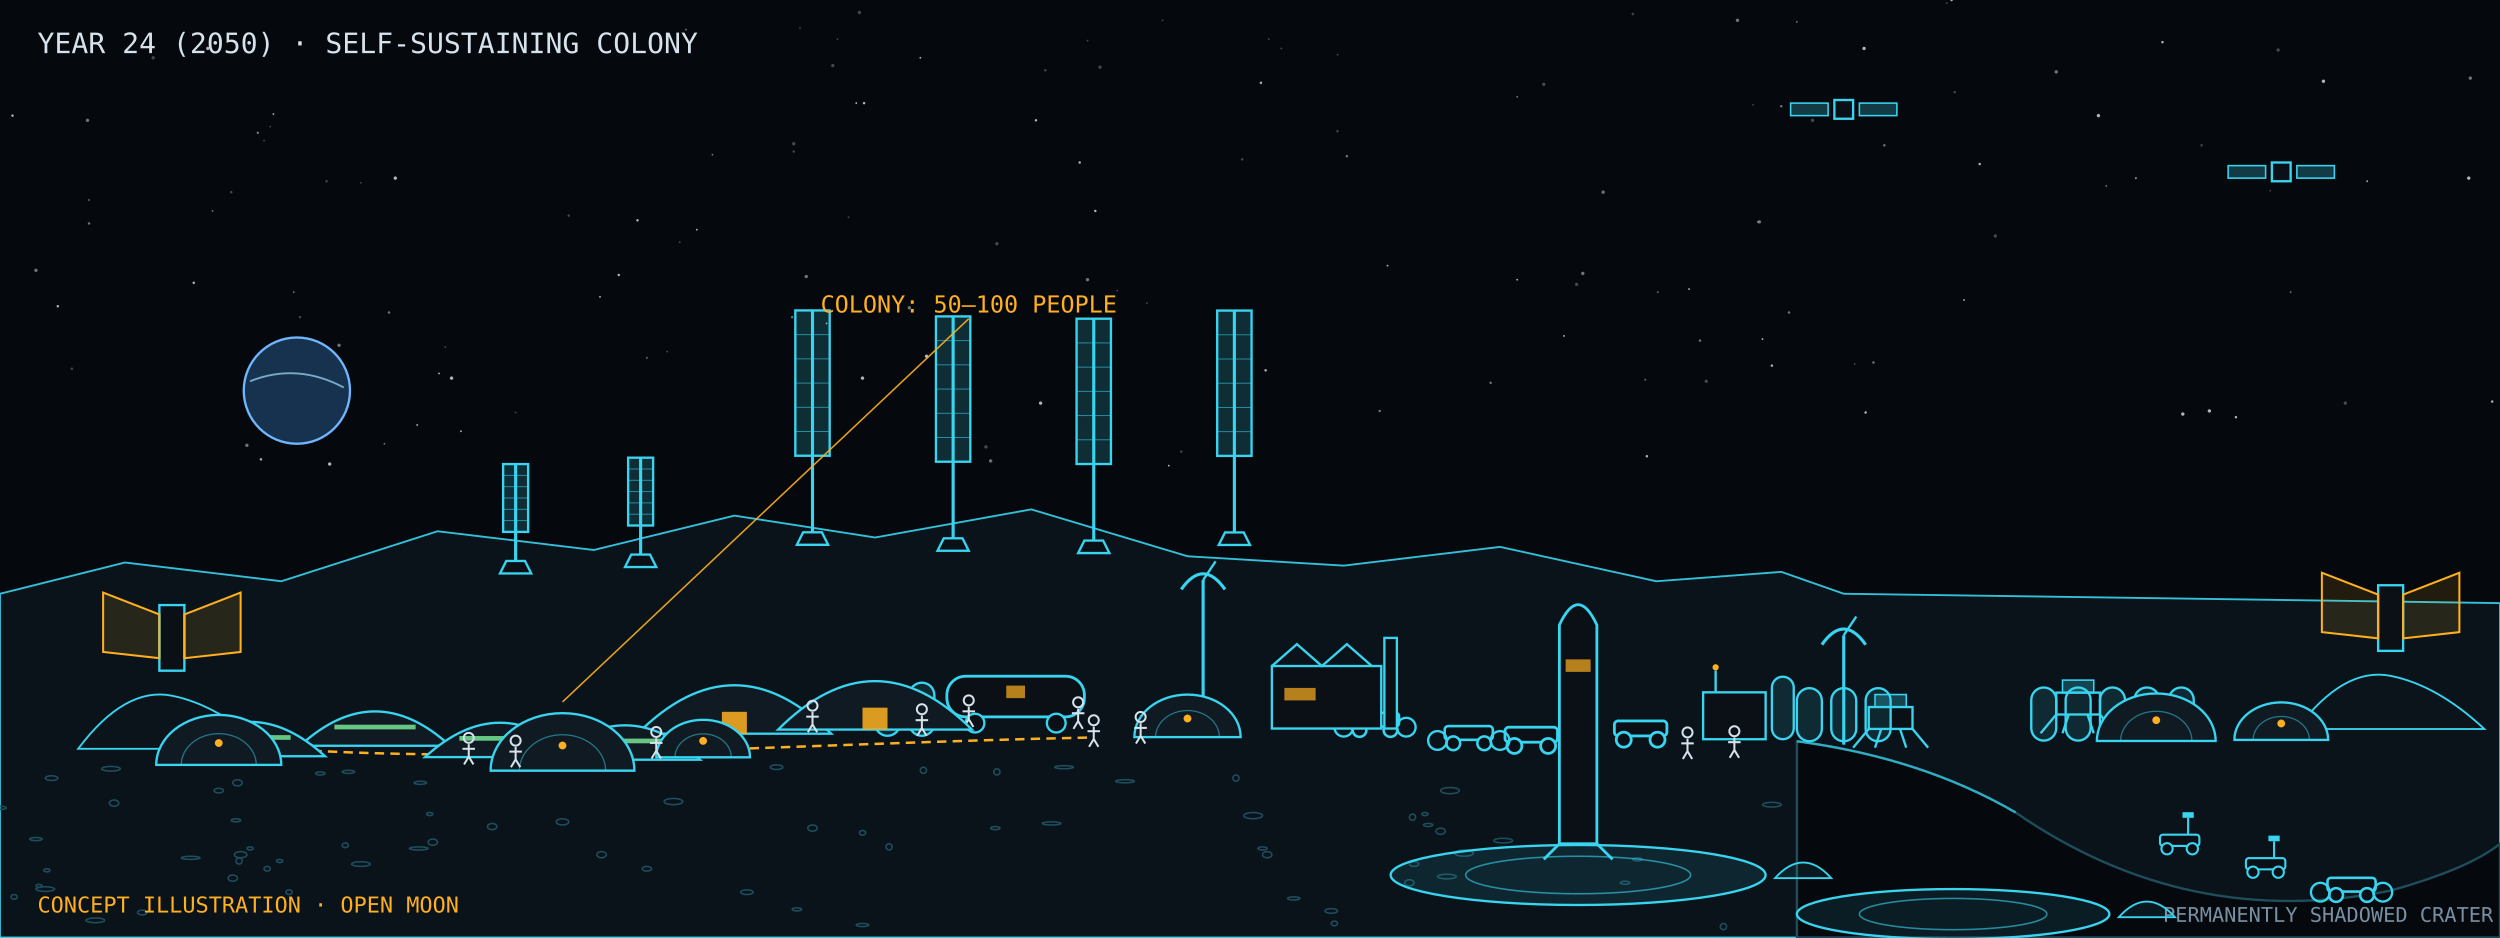
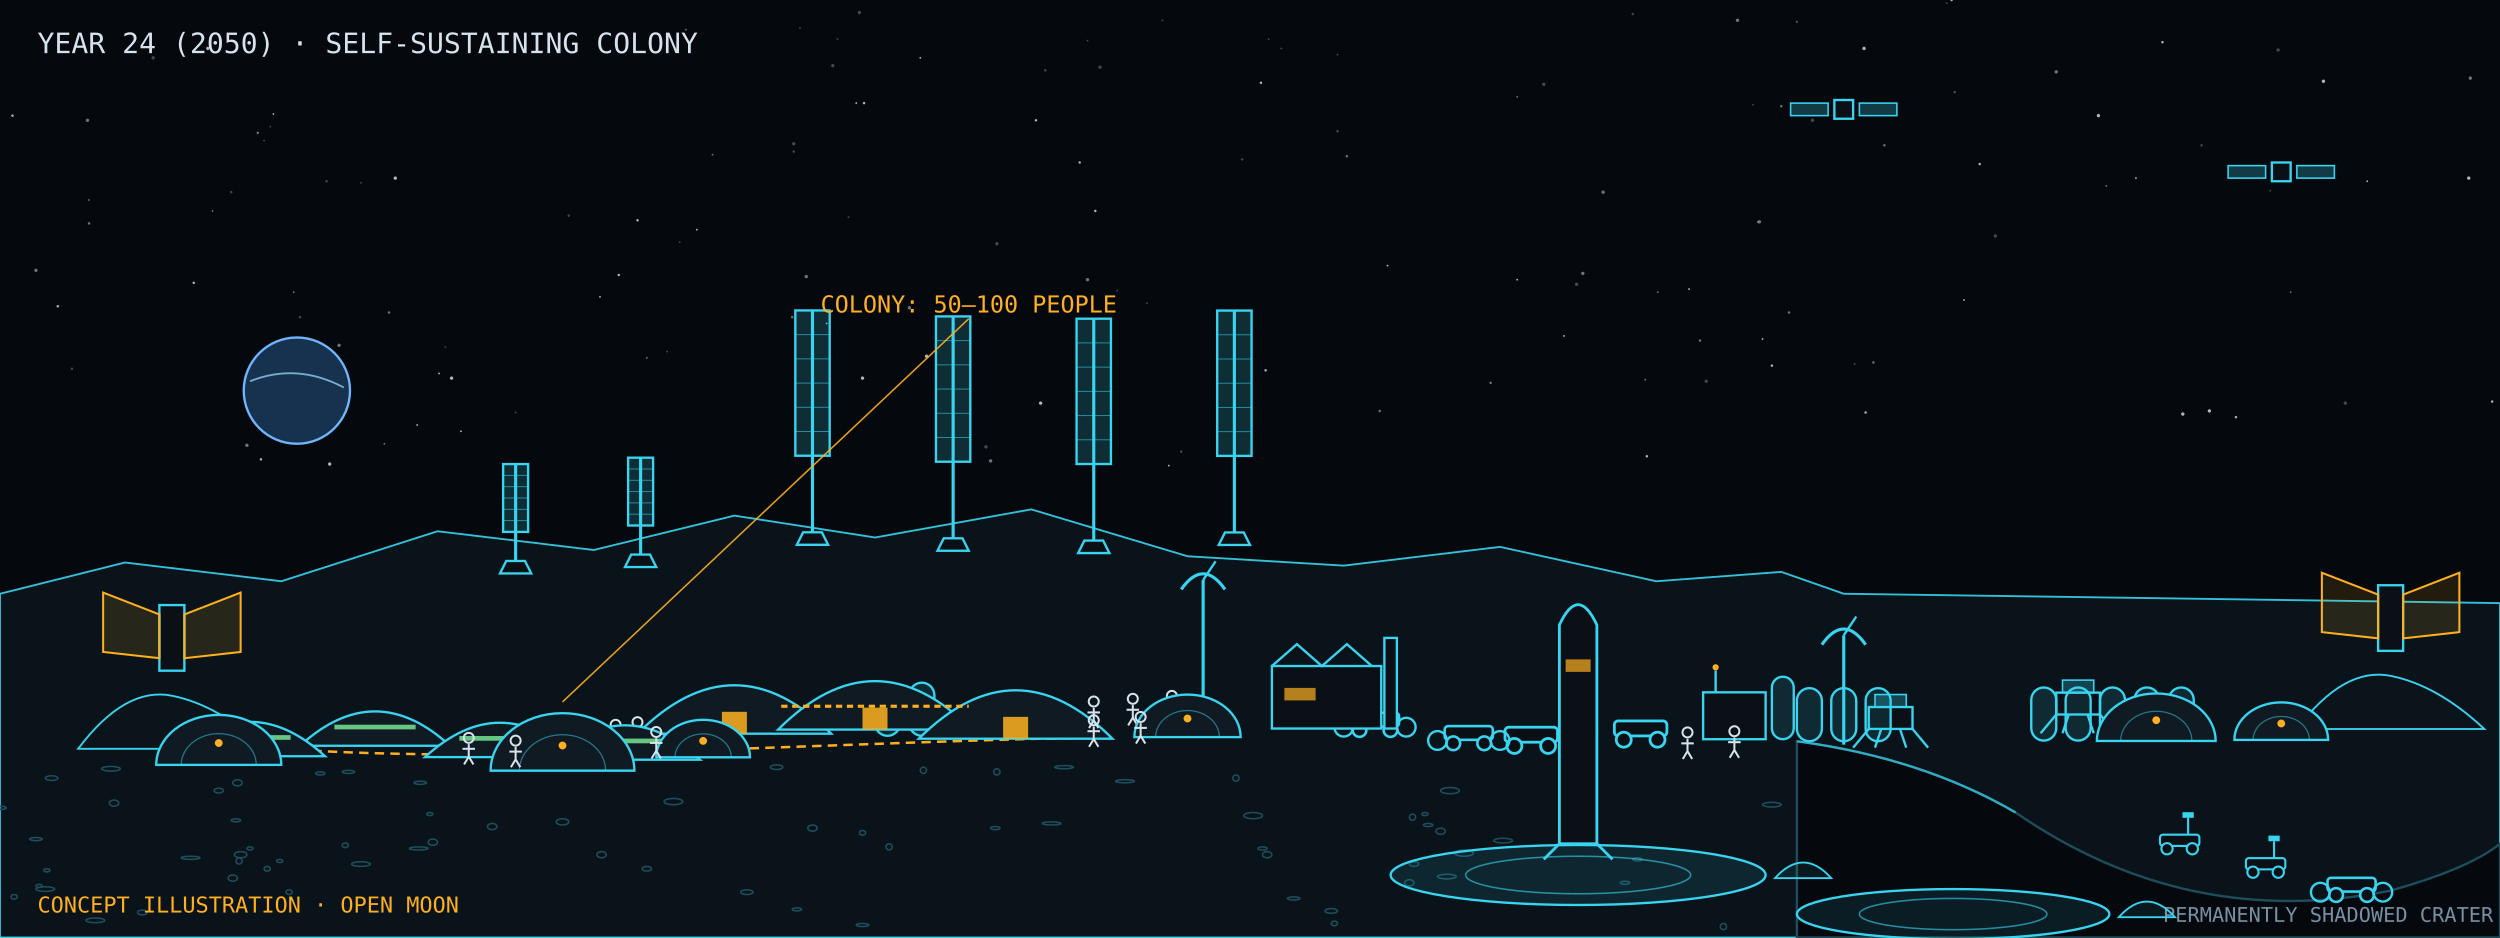
<svg xmlns="http://www.w3.org/2000/svg" viewBox="0 0 1600 600" width="1600" height="600" role="img" aria-label="Concept illustration of the Open Moon base: YEAR 24 (2050) · SELF-SUSTAINING COLONY">
  <rect width="1600" height="600" fill="#05080c" />
  <circle cx="663" cy="77" r="0.8" fill="#d6e2ec" opacity="0.8" />
  <circle cx="98" cy="37" r="1.1" fill="#d6e2ec" opacity="0.3" />
  <circle cx="748" cy="298" r="0.6" fill="#d6e2ec" opacity="0.8" />
  <circle cx="439" cy="19" r="0.6" fill="#d6e2ec" opacity="0.5" />
  <circle cx="856" cy="35" r="0.6" fill="#d6e2ec" opacity="0.3" />
  <circle cx="1128" cy="217" r="0.6" fill="#d6e2ec" opacity="0.8" />
  <circle cx="253" cy="114" r="1.1" fill="#d6e2ec" opacity="0.8" />
  <circle cx="1193" cy="31" r="1.1" fill="#d6e2ec" opacity="0.8" />
  <circle cx="812" cy="25" r="0.6" fill="#d6e2ec" opacity="0.3" />
  <circle cx="1140" cy="68" r="0.8" fill="#d6e2ec" opacity="0.5" />
  <circle cx="295" cy="276" r="0.6" fill="#d6e2ec" opacity="0.8" />
  <circle cx="631" cy="286" r="1.1" fill="#d6e2ec" opacity="0.3" />
  <circle cx="211" cy="297" r="1.1" fill="#d6e2ec" opacity="0.8" />
  <circle cx="384" cy="190" r="0.6" fill="#d6e2ec" opacity="0.8" />
  <circle cx="1458" cy="32" r="1.1" fill="#d6e2ec" opacity="0.3" />
  <circle cx="1267" cy="105" r="0.8" fill="#d6e2ec" opacity="0.8" />
  <circle cx="1088" cy="218" r="0.8" fill="#d6e2ec" opacity="0.5" />
  <circle cx="1199" cy="232" r="0.8" fill="#d6e2ec" opacity="0.5" />
  <circle cx="508" cy="92" r="1.1" fill="#d6e2ec" opacity="0.3" />
  <circle cx="167" cy="294" r="0.8" fill="#d6e2ec" opacity="0.8" />
  <circle cx="1013" cy="175" r="1.1" fill="#d6e2ec" opacity="0.5" />
  <circle cx="589" cy="37" r="0.6" fill="#d6e2ec" opacity="0.8" />
  <circle cx="856" cy="84" r="0.8" fill="#d6e2ec" opacity="0.3" />
  <circle cx="1001" cy="215" r="0.6" fill="#d6e2ec" opacity="0.8" />
  <circle cx="158" cy="285" r="1.1" fill="#d6e2ec" opacity="0.5" />
  <circle cx="696" cy="179" r="1.1" fill="#d6e2ec" opacity="0.5" />
  <circle cx="1187" cy="233" r="0.6" fill="#d6e2ec" opacity="0.3" />
  <circle cx="552" cy="242" r="1.1" fill="#d6e2ec" opacity="0.8" />
  <circle cx="133" cy="31" r="1.1" fill="#d6e2ec" opacity="0.8" />
  <circle cx="634" cy="295" r="1.1" fill="#d6e2ec" opacity="0.5" />
  <circle cx="582" cy="197" r="1.1" fill="#d6e2ec" opacity="0.5" />
  <circle cx="46" cy="236" r="0.8" fill="#d6e2ec" opacity="0.3" />
  <circle cx="1251" cy="59" r="0.8" fill="#d6e2ec" opacity="0.3" />
  <circle cx="446" cy="147" r="0.6" fill="#d6e2ec" opacity="0.8" />
  <circle cx="507" cy="203" r="0.8" fill="#d6e2ec" opacity="0.5" />
  <circle cx="165" cy="85" r="0.8" fill="#d6e2ec" opacity="0.5" />
  <circle cx="1125" cy="142" r="0.6" fill="#d6e2ec" opacity="0.5" />
  <circle cx="1126" cy="142" r="1.1" fill="#d6e2ec" opacity="0.5" />
  <circle cx="734" cy="194" r="0.6" fill="#d6e2ec" opacity="0.3" />
  <circle cx="169" cy="90" r="0.6" fill="#d6e2ec" opacity="0.3" />
  <circle cx="1348" cy="119" r="0.6" fill="#d6e2ec" opacity="0.5" />
  <circle cx="1206" cy="93" r="0.8" fill="#d6e2ec" opacity="0.5" />
  <circle cx="8" cy="74" r="0.8" fill="#d6e2ec" opacity="0.8" />
  <circle cx="756" cy="289" r="0.8" fill="#d6e2ec" opacity="0.3" />
  <circle cx="1414" cy="263" r="1.1" fill="#d6e2ec" opacity="0.8" />
  <circle cx="1384" cy="27" r="0.8" fill="#d6e2ec" opacity="0.8" />
  <circle cx="1145" cy="200" r="0.8" fill="#d6e2ec" opacity="0.5" />
  <circle cx="807" cy="53" r="0.8" fill="#d6e2ec" opacity="0.8" />
  <circle cx="820" cy="31" r="0.6" fill="#d6e2ec" opacity="0.3" />
  <circle cx="427" cy="225" r="0.6" fill="#d6e2ec" opacity="0.3" />
  <circle cx="696" cy="26" r="0.6" fill="#d6e2ec" opacity="0.3" />
  <circle cx="1160" cy="77" r="1.1" fill="#d6e2ec" opacity="0.3" />
  <circle cx="744" cy="13" r="0.6" fill="#d6e2ec" opacity="0.3" />
  <circle cx="1257" cy="192" r="0.6" fill="#d6e2ec" opacity="0.8" />
  <circle cx="516" cy="177" r="1.1" fill="#d6e2ec" opacity="0.5" />
  <circle cx="971" cy="62" r="0.6" fill="#d6e2ec" opacity="0.5" />
  <circle cx="954" cy="245" r="0.8" fill="#d6e2ec" opacity="0.5" />
  <circle cx="175" cy="73" r="0.6" fill="#d6e2ec" opacity="0.8" />
  <circle cx="701" cy="135" r="0.8" fill="#d6e2ec" opacity="0.8" />
  <circle cx="330" cy="264" r="0.6" fill="#d6e2ec" opacity="0.3" />
  <circle cx="1081" cy="185" r="0.6" fill="#d6e2ec" opacity="0.8" />
  <circle cx="1112" cy="13" r="1.1" fill="#d6e2ec" opacity="0.5" />
  <circle cx="1316" cy="46" r="1.1" fill="#d6e2ec" opacity="0.5" />
  <circle cx="1061" cy="187" r="0.6" fill="#d6e2ec" opacity="0.5" />
  <circle cx="1580" cy="114" r="1.1" fill="#d6e2ec" opacity="0.8" />
  <circle cx="1595" cy="257" r="0.8" fill="#d6e2ec" opacity="0.8" />
  <circle cx="456" cy="99" r="0.6" fill="#d6e2ec" opacity="0.5" />
  <circle cx="1515" cy="116" r="0.6" fill="#d6e2ec" opacity="0.8" />
  <circle cx="1009" cy="182" r="1.1" fill="#d6e2ec" opacity="0.3" />
  <circle cx="57" cy="143" r="0.8" fill="#d6e2ec" opacity="0.5" />
  <circle cx="396" cy="176" r="0.8" fill="#d6e2ec" opacity="0.8" />
  <circle cx="715" cy="186" r="0.6" fill="#d6e2ec" opacity="0.3" />
  <circle cx="209" cy="116" r="0.8" fill="#d6e2ec" opacity="0.3" />
  <circle cx="691" cy="104" r="0.8" fill="#d6e2ec" opacity="0.8" />
  <circle cx="1249" cy="0" r="0.8" fill="#d6e2ec" opacity="0.8" />
  <circle cx="704" cy="43" r="1.1" fill="#d6e2ec" opacity="0.3" />
  <circle cx="795" cy="102" r="0.8" fill="#d6e2ec" opacity="0.3" />
  <circle cx="888" cy="170" r="0.6" fill="#d6e2ec" opacity="0.8" />
  <circle cx="810" cy="237" r="0.8" fill="#d6e2ec" opacity="0.8" />
  <circle cx="173" cy="81" r="0.6" fill="#d6e2ec" opacity="0.3" />
  <circle cx="56" cy="77" r="1.1" fill="#d6e2ec" opacity="0.5" />
  <circle cx="1343" cy="74" r="1.1" fill="#d6e2ec" opacity="0.8" />
  <circle cx="971" cy="179" r="0.6" fill="#d6e2ec" opacity="0.8" />
  <circle cx="1122" cy="67" r="0.6" fill="#d6e2ec" opacity="0.3" />
  <circle cx="1487" cy="52" r="1.1" fill="#d6e2ec" opacity="0.8" />
  <circle cx="285" cy="222" r="0.6" fill="#d6e2ec" opacity="0.3" />
  <circle cx="57" cy="128" r="0.6" fill="#d6e2ec" opacity="0.5" />
  <circle cx="1026" cy="123" r="1.1" fill="#d6e2ec" opacity="0.5" />
  <circle cx="531" cy="278" r="0.8" fill="#d6e2ec" opacity="0.3" />
  <circle cx="124" cy="181" r="0.8" fill="#d6e2ec" opacity="0.8" />
  <circle cx="1194" cy="264" r="0.8" fill="#d6e2ec" opacity="0.8" />
  <circle cx="267" cy="272" r="0.6" fill="#d6e2ec" opacity="0.8" />
  <circle cx="1045" cy="9" r="0.8" fill="#d6e2ec" opacity="0.3" />
  <circle cx="1246" cy="2" r="0.6" fill="#d6e2ec" opacity="0.3" />
  <circle cx="289" cy="242" r="1.1" fill="#d6e2ec" opacity="0.8" />
  <circle cx="246" cy="284" r="0.6" fill="#d6e2ec" opacity="0.5" />
  <circle cx="1397" cy="265" r="1.1" fill="#d6e2ec" opacity="0.8" />
  <circle cx="988" cy="54" r="1.1" fill="#d6e2ec" opacity="0.3" />
  <circle cx="508" cy="97" r="0.8" fill="#d6e2ec" opacity="0.3" />
  <circle cx="1581" cy="50" r="1.1" fill="#d6e2ec" opacity="0.5" />
  <circle cx="1150" cy="14" r="0.6" fill="#d6e2ec" opacity="0.5" />
  <circle cx="666" cy="258" r="1.1" fill="#d6e2ec" opacity="0.8" />
  <circle cx="408" cy="141" r="0.8" fill="#d6e2ec" opacity="0.8" />
  <circle cx="1092" cy="244" r="1.1" fill="#d6e2ec" opacity="0.3" />
  <circle cx="1431" cy="267" r="0.8" fill="#d6e2ec" opacity="0.8" />
  <circle cx="414" cy="229" r="0.6" fill="#d6e2ec" opacity="0.5" />
  <circle cx="249" cy="200" r="0.8" fill="#d6e2ec" opacity="0.5" />
  <circle cx="148" cy="123" r="0.8" fill="#d6e2ec" opacity="0.3" />
  <circle cx="435" cy="155" r="0.6" fill="#d6e2ec" opacity="0.3" />
  <circle cx="1466" cy="187" r="0.6" fill="#d6e2ec" opacity="0.5" />
  <circle cx="281" cy="239" r="0.6" fill="#d6e2ec" opacity="0.8" />
  <circle cx="192" cy="203" r="0.8" fill="#d6e2ec" opacity="0.3" />
  <circle cx="1367" cy="114" r="0.6" fill="#d6e2ec" opacity="0.8" />
  <circle cx="883" cy="263" r="0.8" fill="#d6e2ec" opacity="0.5" />
  <circle cx="862" cy="100" r="0.8" fill="#d6e2ec" opacity="0.5" />
  <circle cx="188" cy="187" r="0.6" fill="#d6e2ec" opacity="0.5" />
  <circle cx="1134" cy="234" r="0.8" fill="#d6e2ec" opacity="0.8" />
  <circle cx="37" cy="196" r="0.8" fill="#d6e2ec" opacity="0.8" />
  <circle cx="1277" cy="151" r="1.1" fill="#d6e2ec" opacity="0.3" />
  <circle cx="231" cy="117" r="0.6" fill="#d6e2ec" opacity="0.3" />
  <circle cx="543" cy="139" r="0.6" fill="#d6e2ec" opacity="0.3" />
  <circle cx="553" cy="66" r="0.8" fill="#d6e2ec" opacity="0.8" />
  <circle cx="529" cy="207" r="0.6" fill="#d6e2ec" opacity="0.8" />
  <circle cx="1054" cy="292" r="0.8" fill="#d6e2ec" opacity="0.8" />
  <circle cx="669" cy="45" r="0.8" fill="#d6e2ec" opacity="0.3" />
  <circle cx="1409" cy="93" r="0.8" fill="#d6e2ec" opacity="0.3" />
  <circle cx="550" cy="8" r="1.1" fill="#d6e2ec" opacity="0.3" />
  <circle cx="533" cy="42" r="1.1" fill="#d6e2ec" opacity="0.3" />
  <circle cx="136" cy="135" r="0.6" fill="#d6e2ec" opacity="0.5" />
  <circle cx="23" cy="173" r="1.1" fill="#d6e2ec" opacity="0.5" />
  <circle cx="548" cy="66" r="0.6" fill="#d6e2ec" opacity="0.8" />
  <circle cx="1453" cy="122" r="0.6" fill="#d6e2ec" opacity="0.3" />
  <circle cx="536" cy="25" r="0.6" fill="#d6e2ec" opacity="0.3" />
  <circle cx="638" cy="156" r="1.1" fill="#d6e2ec" opacity="0.3" />
  <circle cx="593" cy="228" r="1.1" fill="#d6e2ec" opacity="0.8" />
  <circle cx="364" cy="138" r="0.8" fill="#d6e2ec" opacity="0.3" />
  <circle cx="512" cy="18" r="0.6" fill="#d6e2ec" opacity="0.3" />
  <circle cx="1501" cy="258" r="1.1" fill="#d6e2ec" opacity="0.3" />
  <circle cx="1053" cy="243" r="0.6" fill="#d6e2ec" opacity="0.5" />
  <circle cx="217" cy="221" r="1.1" fill="#d6e2ec" opacity="0.5" />
  <circle cx="190" cy="250" r="34" fill="#16324f" stroke="#6fb6ff" stroke-width="1.5" />
  <path d="M160 244 Q190 232 220 248" stroke="#9ee0ff" stroke-width="1.2" fill="none" opacity=".7" />
  <path d="M0 380 L80 360 L180 372 L280 340 L380 352 L470 330 L560 344 L660 326 L760 356 L860 362 L960 350 L1060 372 L1140 366 L1180 380 L1600 386 L1600 600 L0 600Z" fill="#0b141c" stroke="#38d4f0" stroke-width="1.2" opacity=".9" />
  <path d="M0 0 470.0 L20 473.2 L40 476.0 L60 478.1 L80 479.3 L100 479.5 L120 478.8 L140 477.5 L160 476.0 L180 474.5 L200 473.4 L220 473.0 L240 473.3 L260 474.3 L280 475.7 L300 477.2 L320 478.5 L340 479.3 L360 479.2 L380 478.2 L400 476.2 L420 473.5 L440 470.3 L460 467.1 L480 464.2 L500 462.0 L520 460.7 L540 460.3 L560 460.9 L580 462.1 L600 463.7 L620 465.2 L640 466.4 L660 467.0 L680 466.8 L700 466.0 L720 464.6 L740 463.1 L760 461.7 L780 460.9 L800 460.9 L820 461.8 L840 463.6 L860 466.3 L880 469.4 L900 472.6 L920 475.6 L940 477.9 L960 479.3 L980 479.8 L1000 479.3 L1020 478.2 L1040 476.6 L1060 475.0 L1080 473.7 L1100 473.1 L1120 473.1 L1140 473.8 L1160 475.1 L1180 476.6 L1200 478.0 L1220 478.9 L1240 479.0 L1260 478.3 L1280 476.5 L1300 474.0 L1320 470.9 L1340 467.7 L1360 464.6 L1380 462.2 L1400 460.7 L1420 460.1 L1440 460.4 L1460 461.5 L1480 463.1 L1500 464.7 L1520 466.1 L1540 466.9 L1560 467.0 L1580 466.4 L1600 465.2 L1600 600 L0 600Z" fill="#0e1922" stroke="#38d4f0" stroke-width="1.5" />
  <ellipse cx="926" cy="561" rx="6" ry="1.5" fill="none" stroke="#1e4e5c" stroke-width="1" />
  <ellipse cx="1040" cy="565" rx="3" ry="1" fill="none" stroke="#1e4e5c" stroke-width="1" />
  <ellipse cx="1048" cy="550" rx="3" ry="1" fill="none" stroke="#1e4e5c" stroke-width="1" />
  <ellipse cx="914" cy="528" rx="3" ry="1" fill="none" stroke="#1e4e5c" stroke-width="1" />
  <ellipse cx="1103" cy="593" rx="2" ry="2" fill="none" stroke="#1e4e5c" stroke-width="1" />
  <ellipse cx="811" cy="547" rx="3" ry="2" fill="none" stroke="#1e4e5c" stroke-width="1" />
  <ellipse cx="30" cy="557" rx="2" ry="1" fill="none" stroke="#1e4e5c" stroke-width="1" />
  <ellipse cx="73" cy="514" rx="3" ry="2" fill="none" stroke="#1e4e5c" stroke-width="1" />
  <ellipse cx="61" cy="589" rx="6" ry="1.5" fill="none" stroke="#1e4e5c" stroke-width="1" />
  <ellipse cx="902" cy="565" rx="3" ry="2" fill="none" stroke="#1e4e5c" stroke-width="1" />
  <ellipse cx="478" cy="571" rx="4" ry="1.5" fill="none" stroke="#1e4e5c" stroke-width="1" />
  <ellipse cx="9" cy="574" rx="2" ry="1.5" fill="none" stroke="#1e4e5c" stroke-width="1" />
  <ellipse cx="569" cy="542" rx="2" ry="2" fill="none" stroke="#1e4e5c" stroke-width="1" />
  <ellipse cx="520" cy="530" rx="3" ry="2" fill="none" stroke="#1e4e5c" stroke-width="1" />
  <ellipse cx="591" cy="493" rx="2" ry="2" fill="none" stroke="#1e4e5c" stroke-width="1" />
  <ellipse cx="221" cy="541" rx="2" ry="1.5" fill="none" stroke="#1e4e5c" stroke-width="1" />
  <ellipse cx="791" cy="498" rx="2" ry="2" fill="none" stroke="#1e4e5c" stroke-width="1" />
  <ellipse cx="1" cy="517" rx="3" ry="1" fill="none" stroke="#1e4e5c" stroke-width="1" />
  <ellipse cx="962" cy="538" rx="6" ry="1.5" fill="none" stroke="#1e4e5c" stroke-width="1" />
  <ellipse cx="149" cy="562" rx="3" ry="2" fill="none" stroke="#1e4e5c" stroke-width="1" />
  <ellipse cx="552" cy="533" rx="2" ry="1.5" fill="none" stroke="#1e4e5c" stroke-width="1" />
  <ellipse cx="681" cy="491" rx="6" ry="1" fill="none" stroke="#1e4e5c" stroke-width="1" />
  <ellipse cx="275" cy="521" rx="2" ry="1" fill="none" stroke="#1e4e5c" stroke-width="1" />
  <ellipse cx="122" cy="549" rx="6" ry="1" fill="none" stroke="#1e4e5c" stroke-width="1" />
  <ellipse cx="385" cy="547" rx="3" ry="2" fill="none" stroke="#1e4e5c" stroke-width="1" />
  <ellipse cx="268" cy="543" rx="6" ry="1" fill="none" stroke="#1e4e5c" stroke-width="1" />
  <ellipse cx="808" cy="543" rx="3" ry="1" fill="none" stroke="#1e4e5c" stroke-width="1" />
  <ellipse cx="552" cy="592" rx="4" ry="1" fill="none" stroke="#1e4e5c" stroke-width="1" />
  <ellipse cx="431" cy="513" rx="6" ry="2" fill="none" stroke="#1e4e5c" stroke-width="1" />
  <ellipse cx="205" cy="495" rx="3" ry="1" fill="none" stroke="#1e4e5c" stroke-width="1" />
  <ellipse cx="904" cy="523" rx="2" ry="2" fill="none" stroke="#1e4e5c" stroke-width="1" />
  <ellipse cx="673" cy="527" rx="6" ry="1" fill="none" stroke="#1e4e5c" stroke-width="1" />
  <ellipse cx="152" cy="501" rx="3" ry="2" fill="none" stroke="#1e4e5c" stroke-width="1" />
  <ellipse cx="497" cy="491" rx="4" ry="1.5" fill="none" stroke="#1e4e5c" stroke-width="1" />
  <ellipse cx="928" cy="506" rx="6" ry="2" fill="none" stroke="#1e4e5c" stroke-width="1" />
  <ellipse cx="277" cy="539" rx="3" ry="2" fill="none" stroke="#1e4e5c" stroke-width="1" />
  <ellipse cx="315" cy="529" rx="3" ry="2" fill="none" stroke="#1e4e5c" stroke-width="1" />
  <ellipse cx="510" cy="582" rx="3" ry="1" fill="none" stroke="#1e4e5c" stroke-width="1" />
  <ellipse cx="1134" cy="515" rx="6" ry="1.5" fill="none" stroke="#1e4e5c" stroke-width="1" />
  <ellipse cx="160" cy="543" rx="2" ry="1" fill="none" stroke="#1e4e5c" stroke-width="1" />
  <ellipse cx="223" cy="494" rx="4" ry="1" fill="none" stroke="#1e4e5c" stroke-width="1" />
  <ellipse cx="802" cy="522" rx="6" ry="2" fill="none" stroke="#1e4e5c" stroke-width="1" />
  <ellipse cx="1005" cy="527" rx="3" ry="2" fill="none" stroke="#1e4e5c" stroke-width="1" />
  <ellipse cx="140" cy="506" rx="3" ry="1.5" fill="none" stroke="#1e4e5c" stroke-width="1" />
  <ellipse cx="151" cy="525" rx="3" ry="1" fill="none" stroke="#1e4e5c" stroke-width="1" />
  <ellipse cx="33" cy="498" rx="4" ry="1.5" fill="none" stroke="#1e4e5c" stroke-width="1" />
  <ellipse cx="912" cy="521" rx="2" ry="1" fill="none" stroke="#1e4e5c" stroke-width="1" />
  <ellipse cx="360" cy="526" rx="4" ry="2" fill="none" stroke="#1e4e5c" stroke-width="1" />
  <ellipse cx="269" cy="501" rx="4" ry="1" fill="none" stroke="#1e4e5c" stroke-width="1" />
  <ellipse cx="922" cy="532" rx="3" ry="2" fill="none" stroke="#1e4e5c" stroke-width="1" />
  <ellipse cx="71" cy="492" rx="6" ry="1.5" fill="none" stroke="#1e4e5c" stroke-width="1" />
  <ellipse cx="638" cy="494" rx="2" ry="2" fill="none" stroke="#1e4e5c" stroke-width="1" />
  <ellipse cx="153" cy="551" rx="2" ry="2" fill="none" stroke="#1e4e5c" stroke-width="1" />
  <ellipse cx="637" cy="530" rx="3" ry="1" fill="none" stroke="#1e4e5c" stroke-width="1" />
  <ellipse cx="154" cy="547" rx="4" ry="2" fill="none" stroke="#1e4e5c" stroke-width="1" />
  <ellipse cx="91" cy="584" rx="3" ry="1.5" fill="none" stroke="#1e4e5c" stroke-width="1" />
  <ellipse cx="720" cy="500" rx="6" ry="1" fill="none" stroke="#1e4e5c" stroke-width="1" />
  <ellipse cx="854" cy="591" rx="2" ry="1.5" fill="none" stroke="#1e4e5c" stroke-width="1" />
  <ellipse cx="29" cy="569" rx="6" ry="1.5" fill="none" stroke="#1e4e5c" stroke-width="1" />
  <ellipse cx="25" cy="567" rx="2" ry="1" fill="none" stroke="#1e4e5c" stroke-width="1" />
  <ellipse cx="185" cy="571" rx="2" ry="1.5" fill="none" stroke="#1e4e5c" stroke-width="1" />
  <ellipse cx="852" cy="583" rx="4" ry="1.5" fill="none" stroke="#1e4e5c" stroke-width="1" />
  <ellipse cx="937" cy="546" rx="6" ry="2" fill="none" stroke="#1e4e5c" stroke-width="1" />
  <ellipse cx="171" cy="556" rx="2" ry="1.5" fill="none" stroke="#1e4e5c" stroke-width="1" />
  <ellipse cx="179" cy="551" rx="2" ry="1" fill="none" stroke="#1e4e5c" stroke-width="1" />
  <ellipse cx="231" cy="553" rx="6" ry="1.5" fill="none" stroke="#1e4e5c" stroke-width="1" />
  <ellipse cx="23" cy="537" rx="4" ry="1" fill="none" stroke="#1e4e5c" stroke-width="1" />
  <ellipse cx="414" cy="556" rx="3" ry="1.5" fill="none" stroke="#1e4e5c" stroke-width="1" />
  <ellipse cx="905" cy="553" rx="3" ry="1.5" fill="none" stroke="#1e4e5c" stroke-width="1" />
  <ellipse cx="828" cy="575" rx="4" ry="1" fill="none" stroke="#1e4e5c" stroke-width="1" />
  <path d="M1150 474.4 Q1230 485.1 1290 520 Q1400 596 1530 570 Q1580 556 1600 540 L1600 600 L1150 600Z" fill="#05090d" stroke="#1e4e5c" stroke-width="1.5" />
  <path d="M1150 474.4 Q1230 485.1 1290 520" fill="none" stroke="#38d4f0" stroke-width="1.5" opacity=".7" />
  <text x="1490" y="590" fill="#7890a3" font-family="Share Tech Mono, monospace" font-size="13" text-anchor="middle">PERMANENTLY SHADOWED CRATER</text>
  <g transform="translate(1210,478.5094) scale(1.0)">
    <path d="M-14 -26 h28 v14 h-28z" fill="#0a1015" stroke="#38d4f0" stroke-width="1.5" />
    <path d="M-14 -12 L-24 0 M14 -12 L24 0 M-6 -12 L-10 0 M6 -12 L10 0" stroke="#38d4f0" stroke-width="1.5" />
    <rect x="-10" y="-34" width="20" height="8" fill="rgba(56,212,240,.25)" stroke="#38d4f0" stroke-width="1" />
  </g>
  <g transform="translate(1330,469.2811) scale(1.0)">
    <path d="M-14 -26 h28 v14 h-28z" fill="#0a1015" stroke="#38d4f0" stroke-width="1.5" />
    <path d="M-14 -12 L-24 0 M14 -12 L24 0 M-6 -12 L-10 0 M6 -12 L10 0" stroke="#38d4f0" stroke-width="1.5" />
    <rect x="-10" y="-34" width="20" height="8" fill="rgba(56,212,240,.25)" stroke="#38d4f0" stroke-width="1" />
  </g>
  <g transform="translate(1395,545) scale(0.9)">
    <rect x="-14" y="-12" width="28" height="8" rx="2" fill="#0a1015" stroke="#38d4f0" stroke-width="1.5" />
    <circle cx="-9" cy="-2" r="4" fill="#0a1015" stroke="#38d4f0" stroke-width="1.5" />
    <circle cx="9" cy="-2" r="4" fill="#0a1015" stroke="#38d4f0" stroke-width="1.5" />
    <line x1="6" y1="-12" x2="6" y2="-24" stroke="#38d4f0" stroke-width="1.5" />
    <rect x="2" y="-28" width="8" height="4" fill="#38d4f0" />
  </g>
  <g transform="translate(1450,560) scale(0.9)">
    <rect x="-14" y="-12" width="28" height="8" rx="2" fill="#0a1015" stroke="#38d4f0" stroke-width="1.5" />
    <circle cx="-9" cy="-2" r="4" fill="#0a1015" stroke="#38d4f0" stroke-width="1.5" />
    <circle cx="9" cy="-2" r="4" fill="#0a1015" stroke="#38d4f0" stroke-width="1.5" />
    <line x1="6" y1="-12" x2="6" y2="-24" stroke="#38d4f0" stroke-width="1.5" />
    <rect x="2" y="-28" width="8" height="4" fill="#38d4f0" />
  </g>
  <g transform="translate(980,479.7992) scale(1.2)">
    <rect x="-14" y="-12" width="28" height="8" rx="2" fill="#0a1015" stroke="#38d4f0" stroke-width="1.5" />
    <circle cx="-9" cy="-2" r="4" fill="#0a1015" stroke="#38d4f0" stroke-width="1.5" />
    <circle cx="9" cy="-2" r="4" fill="#0a1015" stroke="#38d4f0" stroke-width="1.5" />
  </g>
  <g transform="translate(1050,475.7929) scale(1.2)">
    <rect x="-14" y="-12" width="28" height="8" rx="2" fill="#0a1015" stroke="#38d4f0" stroke-width="1.5" />
    <circle cx="-9" cy="-2" r="4" fill="#0a1015" stroke="#38d4f0" stroke-width="1.5" />
    <circle cx="9" cy="-2" r="4" fill="#0a1015" stroke="#38d4f0" stroke-width="1.5" />
  </g>
  <line x1="330" y1="367.016" x2="330" y2="297.016" stroke="#38d4f0" stroke-width="2" />
  <rect x="322.0" y="297.016" width="16" height="43.4" fill="rgba(56,212,240,.18)" stroke="#38d4f0" stroke-width="1.5" />
  <line x1="322.0" y1="304.249" x2="338.0" y2="304.249" stroke="#38d4f0" stroke-width=".6" opacity=".6" />
  <line x1="322.0" y1="311.483" x2="338.0" y2="311.483" stroke="#38d4f0" stroke-width=".6" opacity=".6" />
  <line x1="322.0" y1="318.716" x2="338.0" y2="318.716" stroke="#38d4f0" stroke-width=".6" opacity=".6" />
  <line x1="322.0" y1="325.949" x2="338.0" y2="325.949" stroke="#38d4f0" stroke-width=".6" opacity=".6" />
  <line x1="322.0" y1="333.183" x2="338.0" y2="333.183" stroke="#38d4f0" stroke-width=".6" opacity=".6" />
  <path d="M320 367.016 L340 367.016 L336 359.016 L324 359.016Z" fill="#0a1015" stroke="#38d4f0" stroke-width="1.5" />
  <line x1="770" y1="461.231" x2="770" y2="371.231" stroke="#38d4f0" stroke-width="2" />
  <path d="M756 377.231 Q770 357.231 784 377.231" fill="none" stroke="#38d4f0" stroke-width="2" />
  <line x1="770" y1="371.231" x2="778 " y2="359.231" stroke="#38d4f0" stroke-width="1.5" />
  <g transform="translate(880,469.3911) scale(1.1)">
    <rect x="-14" y="-12" width="28" height="8" rx="2" fill="#0a1015" stroke="#38d4f0" stroke-width="1.5" />
    <circle cx="-9" cy="-2" r="4" fill="#0a1015" stroke="#38d4f0" stroke-width="1.5" />
    <circle cx="9" cy="-2" r="4" fill="#0a1015" stroke="#38d4f0" stroke-width="1.5" />
  </g>
  <circle cx="900" cy="465.391" r="6" fill="none" stroke="#38d4f0" stroke-width="1.5" />
  <circle cx="860" cy="465.391" r="6" fill="none" stroke="#38d4f0" stroke-width="1.5" />
  <g transform="translate(940,477.9077) scale(1.1)">
    <rect x="-14" y="-12" width="28" height="8" rx="2" fill="#0a1015" stroke="#38d4f0" stroke-width="1.5" />
    <circle cx="-9" cy="-2" r="4" fill="#0a1015" stroke="#38d4f0" stroke-width="1.5" />
    <circle cx="9" cy="-2" r="4" fill="#0a1015" stroke="#38d4f0" stroke-width="1.5" />
  </g>
  <circle cx="960" cy="473.908" r="6" fill="none" stroke="#38d4f0" stroke-width="1.5" />
  <circle cx="920" cy="473.908" r="6" fill="none" stroke="#38d4f0" stroke-width="1.5" />
  <line x1="410" y1="362.918" x2="410" y2="292.918" stroke="#38d4f0" stroke-width="2" />
  <rect x="402.0" y="292.918" width="16" height="43.4" fill="rgba(56,212,240,.18)" stroke="#38d4f0" stroke-width="1.5" />
  <line x1="402.0" y1="300.151" x2="418.0" y2="300.151" stroke="#38d4f0" stroke-width=".6" opacity=".6" />
  <line x1="402.0" y1="307.384" x2="418.0" y2="307.384" stroke="#38d4f0" stroke-width=".6" opacity=".6" />
  <line x1="402.0" y1="314.618" x2="418.0" y2="314.618" stroke="#38d4f0" stroke-width=".6" opacity=".6" />
  <line x1="402.0" y1="321.851" x2="418.0" y2="321.851" stroke="#38d4f0" stroke-width=".6" opacity=".6" />
  <line x1="402.0" y1="329.084" x2="418.0" y2="329.084" stroke="#38d4f0" stroke-width=".6" opacity=".6" />
  <path d="M400 362.918 L420 362.918 L416 354.918 L404 354.918Z" fill="#0a1015" stroke="#38d4f0" stroke-width="1.5" />
  <line x1="520" y1="348.676" x2="520" y2="198.676" stroke="#38d4f0" stroke-width="2" />
  <rect x="509.0" y="198.676" width="22" height="93.0" fill="rgba(56,212,240,.18)" stroke="#38d4f0" stroke-width="1.5" />
  <line x1="509.0" y1="214.176" x2="531.0" y2="214.176" stroke="#38d4f0" stroke-width=".6" opacity=".6" />
  <line x1="509.0" y1="229.676" x2="531.0" y2="229.676" stroke="#38d4f0" stroke-width=".6" opacity=".6" />
  <line x1="509.0" y1="245.176" x2="531.0" y2="245.176" stroke="#38d4f0" stroke-width=".6" opacity=".6" />
  <line x1="509.0" y1="260.676" x2="531.0" y2="260.676" stroke="#38d4f0" stroke-width=".6" opacity=".6" />
  <line x1="509.0" y1="276.176" x2="531.0" y2="276.176" stroke="#38d4f0" stroke-width=".6" opacity=".6" />
  <path d="M510 348.676 L530 348.676 L526 340.676 L514 340.676Z" fill="#0a1015" stroke="#38d4f0" stroke-width="1.5" />
  <line x1="610" y1="352.503" x2="610" y2="202.503" stroke="#38d4f0" stroke-width="2" />
  <rect x="599.0" y="202.503" width="22" height="93.0" fill="rgba(56,212,240,.18)" stroke="#38d4f0" stroke-width="1.5" />
  <line x1="599.0" y1="218.003" x2="621.0" y2="218.003" stroke="#38d4f0" stroke-width=".6" opacity=".6" />
  <line x1="599.0" y1="233.503" x2="621.0" y2="233.503" stroke="#38d4f0" stroke-width=".6" opacity=".6" />
  <line x1="599.0" y1="249.003" x2="621.0" y2="249.003" stroke="#38d4f0" stroke-width=".6" opacity=".6" />
  <line x1="599.0" y1="264.503" x2="621.0" y2="264.503" stroke="#38d4f0" stroke-width=".6" opacity=".6" />
  <line x1="599.0" y1="280.003" x2="621.0" y2="280.003" stroke="#38d4f0" stroke-width=".6" opacity=".6" />
  <path d="M600 352.503 L620 352.503 L616 344.503 L604 344.503Z" fill="#0a1015" stroke="#38d4f0" stroke-width="1.5" />
  <rect x="1174" y="64" width="12" height="12" fill="#0a1015" stroke="#38d4f0" stroke-width="1.5" />
  <rect x="1146" y="66" width="24" height="8" fill="rgba(56,212,240,.25)" stroke="#38d4f0" stroke-width="1" />
  <rect x="1190" y="66" width="24" height="8" fill="rgba(56,212,240,.25)" stroke="#38d4f0" stroke-width="1" />
  <rect x="1454" y="104" width="12" height="12" fill="#0a1015" stroke="#38d4f0" stroke-width="1.5" />
  <rect x="1426" y="106" width="24" height="8" fill="rgba(56,212,240,.25)" stroke="#38d4f0" stroke-width="1" />
  <rect x="1470" y="106" width="24" height="8" fill="rgba(56,212,240,.25)" stroke="#38d4f0" stroke-width="1" />
  <ellipse cx="1010" cy="560" rx="120" ry="19.2" fill="rgba(56,212,240,.10)" stroke="#38d4f0" stroke-width="1.5" />
  <ellipse cx="1010" cy="560" rx="72.0" ry="12.0" fill="none" stroke="#38d4f0" stroke-width="1" opacity=".6" />
  <path d="M1136 562 Q1154 542 1172 562Z" fill="rgba(56,212,240,.08)" stroke="#38d4f0" stroke-width="1.2" />
  <line x1="1180" y1="476.584" x2="1180" y2="406.584" stroke="#38d4f0" stroke-width="2" />
  <path d="M1166 412.584 Q1180 392.584 1194 412.584" fill="none" stroke="#38d4f0" stroke-width="2" />
  <line x1="1180" y1="406.584" x2="1188 " y2="394.584" stroke="#38d4f0" stroke-width="1.5" />
  <path d="M50 479.249 Q80 439.249 110 445.249 T170 479.249Z" fill="#0c141b" stroke="#38d4f0" stroke-width="1.2" />
  <rect x="102" y="387.249" width="16" height="42" fill="#0a1015" stroke="#38d4f0" stroke-width="1.5" />
  <path d="M102 393.249 L66 379.249 L66 417.249 L102 421.249Z M118 393.249 L154 379.249 L154 417.249 L118 421.249Z" fill="rgba(255,176,32,.12)" stroke="#ffb020" stroke-width="1.3" />
  <path d="M150 476.774 C300 491.224 500 475.982 700 471.965" fill="none" stroke="#ffb020" stroke-width="1.6" stroke-dasharray="6 4" />
  <ellipse cx="1250" cy="585" rx="100" ry="16.0" fill="rgba(56,212,240,.10)" stroke="#38d4f0" stroke-width="1.5" />
  <ellipse cx="1250" cy="585" rx="60.0" ry="10.0" fill="none" stroke="#38d4f0" stroke-width="1" opacity=".6" />
  <path d="M1356 587 Q1374 567 1392 587Z" fill="rgba(56,212,240,.08)" stroke="#38d4f0" stroke-width="1.2" />
  <rect x="560" y="436.914" width="16" height="34" rx="8" fill="rgba(56,212,240,.12)" stroke="#38d4f0" stroke-width="1.5" />
  <rect x="582" y="436.914" width="16" height="34" rx="8" fill="rgba(56,212,240,.12)" stroke="#38d4f0" stroke-width="1.5" />
  <rect x="1090" y="443.093" width="40" height="30" fill="#0a1015" stroke="#38d4f0" stroke-width="1.5" />
  <rect x="1134" y="433.093" width="14" height="40" rx="7" fill="rgba(56,212,240,.12)" stroke="#38d4f0" stroke-width="1.5" />
  <line x1="1098" y1="443.093" x2="1098" y2="429.093" stroke="#38d4f0" stroke-width="1.5" />
  <circle cx="1098" cy="427.093" r="2" fill="#ffb020" />
  <rect x="1150" y="440.402" width="16" height="34" rx="8" fill="rgba(56,212,240,.12)" stroke="#38d4f0" stroke-width="1.5" />
  <rect x="1172" y="440.402" width="16" height="34" rx="8" fill="rgba(56,212,240,.12)" stroke="#38d4f0" stroke-width="1.5" />
  <rect x="1194" y="440.402" width="16" height="34" rx="8" fill="rgba(56,212,240,.12)" stroke="#38d4f0" stroke-width="1.5" />
  <g transform="translate(1505,575) scale(1.1)">
    <rect x="-14" y="-12" width="28" height="8" rx="2" fill="#0a1015" stroke="#38d4f0" stroke-width="1.5" />
    <circle cx="-9" cy="-2" r="4" fill="#0a1015" stroke="#38d4f0" stroke-width="1.5" />
    <circle cx="9" cy="-2" r="4" fill="#0a1015" stroke="#38d4f0" stroke-width="1.5" />
  </g>
  <circle cx="1525" cy="571" r="6" fill="none" stroke="#38d4f0" stroke-width="1.5" />
  <circle cx="1485" cy="571" r="6" fill="none" stroke="#38d4f0" stroke-width="1.5" />
-   <rect x="606" y="432.785" width="88" height="26" rx="12" fill="#0a1015" stroke="#38d4f0" stroke-width="1.8" />
-   <circle cx="624" cy="462.785" r="6" fill="#0a1015" stroke="#38d4f0" stroke-width="1.5" />
-   <circle cx="676" cy="462.785" r="6" fill="#0a1015" stroke="#38d4f0" stroke-width="1.5" />
-   <rect x="644" y="438.785" width="12" height="8" fill="#ffb020" opacity=".7" />
-   <path d="M998 540 L998 400 Q1010 374 1022 400 L1022 540Z" fill="#0a1015" stroke="#38d4f0" stroke-width="1.8" />
-   <rect x="1002" y="422" width="16" height="8" fill="#ffb020" opacity=".7" />
-   <path d="M998 540 L988 550 M1022 540 L1032 550" stroke="#38d4f0" stroke-width="1.8" />
-   <circle cx="620" cy="448.246" r="3.2" fill="none" stroke="#d6e2ec" stroke-width="1.3" />
-   <path d="M620 452.246 L620 460.246 M616 455.246 L624 455.246 M620 460.246 L617 465.246 M620 460.246 L623 465.246" stroke="#d6e2ec" stroke-width="1.3" />
-   <circle cx="690" cy="449.465" r="3.2" fill="none" stroke="#d6e2ec" stroke-width="1.3" />
-   <path d="M690 453.465 L690 461.465 M686 456.465 L694 456.465 M690 461.465 L687 466.465 M690 461.465 L693 466.465" stroke="#d6e2ec" stroke-width="1.3" />
  <path d="M408 469.569 Q470 407.569 532 469.569Z" fill="#101a22" stroke="#38d4f0" stroke-width="1.5" />
  <rect x="462" y="455.569" width="16" height="14" fill="#ffb020" opacity=".85" />
  <path d="M498 466.914 Q560 404.914 622 466.914Z" fill="#101a22" stroke="#38d4f0" stroke-width="1.5" />
  <rect x="552" y="452.914" width="16" height="14" fill="#ffb020" opacity=".85" />
-   <circle cx="520" cy="451.676" r="3.2" fill="none" stroke="#d6e2ec" stroke-width="1.3" />
-   <path d="M520 455.676 L520 463.676 M516 458.676 L524 458.676 M520 463.676 L517 468.676 M520 463.676 L523 468.676" stroke="#d6e2ec" stroke-width="1.3" />
-   <circle cx="590" cy="453.906" r="3.2" fill="none" stroke="#d6e2ec" stroke-width="1.3" />
-   <path d="M590 457.906 L590 465.906 M586 460.906 L594 460.906 M590 465.906 L587 470.906 M590 465.906 L593 470.906" stroke="#d6e2ec" stroke-width="1.3" />
+   <path d="M588 472.785 Q650 410.785 712 472.785Z" fill="#101a22" stroke="#38d4f0" stroke-width="1.5" />
+   <rect x="642" y="458.785" width="16" height="14" fill="#ffb020" opacity=".85" />
+   <path d="M500 452.0 H620" stroke="#ffb020" stroke-width="2" stroke-dasharray="4 3" />
+   <path d="M998 540 L998 400 Q1010 374 1022 400 L1022 540Z" fill="#0a1015" stroke="#38d4f0" stroke-width="1.8" />
+   <rect x="1002" y="422" width="16" height="8" fill="#ffb020" opacity=".7" />
+   <path d="M998 540 L988 550 M1022 540 L1032 550" stroke="#38d4f0" stroke-width="1.8" />
+   <circle cx="700" cy="448.965" r="3.2" fill="none" stroke="#d6e2ec" stroke-width="1.3" />
+   <path d="M700 452.965 L700 460.965 M696 455.965 L704 455.965 M700 460.965 L697 465.965 M700 460.965 L703 465.965" stroke="#d6e2ec" stroke-width="1.3" />
+   <circle cx="725" cy="447.247" r="3.2" fill="none" stroke="#d6e2ec" stroke-width="1.3" />
+   <path d="M725 451.247 L725 459.247 M721 454.247 L729 454.247 M725 459.247 L722 464.247 M725 459.247 L728 464.247" stroke="#d6e2ec" stroke-width="1.3" />
+   <circle cx="750" cy="445.372" r="3.2" fill="none" stroke="#d6e2ec" stroke-width="1.3" />
+   <path d="M750 449.372 L750 457.372 M746 452.372 L754 452.372 M750 457.372 L747 462.372 M750 457.372 L753 462.372" stroke="#d6e2ec" stroke-width="1.3" />
+   <circle cx="380" cy="465.182" r="3.2" fill="none" stroke="#d6e2ec" stroke-width="1.3" />
+   <path d="M380 469.182 L380 477.182 M376 472.182 L384 472.182 M380 477.182 L377 482.182 M380 477.182 L383 482.182" stroke="#d6e2ec" stroke-width="1.3" />
+   <circle cx="394" cy="463.889" r="3.2" fill="none" stroke="#d6e2ec" stroke-width="1.3" />
+   <path d="M394 467.889 L394 475.889 M390 470.889 L398 470.889 M394 475.889 L391 480.889 M394 475.889 L397 480.889" stroke="#d6e2ec" stroke-width="1.3" />
+   <circle cx="408" cy="462.189" r="3.2" fill="none" stroke="#d6e2ec" stroke-width="1.3" />
+   <path d="M408 466.189 L408 474.189 M404 469.189 L412 469.189 M408 474.189 L405 479.189 M408 474.189 L411 479.189" stroke="#d6e2ec" stroke-width="1.3" />
  <path d="M192 477.301 Q240 433.301 288 477.301Z" fill="#101a22" stroke="#38d4f0" stroke-width="1.5" />
  <path d="M214 465.301 L266 465.301" stroke="#7cf29a" stroke-width="3" opacity=".8" />
  <path d="M272 484.549 Q320 440.549 368 484.549Z" fill="#101a22" stroke="#38d4f0" stroke-width="1.5" />
  <path d="M294 472.549 L346 472.549" stroke="#7cf29a" stroke-width="3" opacity=".8" />
  <path d="M112 483.98 Q160 439.98 208 483.98Z" fill="#101a22" stroke="#38d4f0" stroke-width="1.5" />
  <path d="M134 471.98 L186 471.98" stroke="#7cf29a" stroke-width="3" opacity=".8" />
  <path d="M352 486.205 Q400 442.205 448 486.205Z" fill="#101a22" stroke="#38d4f0" stroke-width="1.5" />
  <path d="M374 474.205 L426 474.205" stroke="#7cf29a" stroke-width="3" opacity=".8" />
  <rect x="1300" y="439.993" width="16" height="34" rx="8" fill="rgba(56,212,240,.12)" stroke="#38d4f0" stroke-width="1.5" />
  <rect x="1322" y="439.993" width="16" height="34" rx="8" fill="rgba(56,212,240,.12)" stroke="#38d4f0" stroke-width="1.5" />
  <rect x="1344" y="439.993" width="16" height="34" rx="8" fill="rgba(56,212,240,.12)" stroke="#38d4f0" stroke-width="1.5" />
  <rect x="1366" y="439.993" width="16" height="34" rx="8" fill="rgba(56,212,240,.12)" stroke="#38d4f0" stroke-width="1.5" />
  <rect x="1388" y="439.993" width="16" height="34" rx="8" fill="rgba(56,212,240,.12)" stroke="#38d4f0" stroke-width="1.5" />
  <path d="M1470 466.555 Q1500 426.555 1530 432.555 T1590 466.555Z" fill="#0c141b" stroke="#38d4f0" stroke-width="1.2" />
  <rect x="1522" y="374.555" width="16" height="42" fill="#0a1015" stroke="#38d4f0" stroke-width="1.5" />
  <path d="M1522 380.555 L1486 366.555 L1486 404.555 L1522 408.555Z M1538 380.555 L1574 366.555 L1574 404.555 L1538 408.555Z" fill="rgba(255,176,32,.12)" stroke="#ffb020" stroke-width="1.3" />
  <line x1="700" y1="353.965" x2="700" y2="203.965" stroke="#38d4f0" stroke-width="2" />
  <rect x="689.0" y="203.965" width="22" height="93.0" fill="rgba(56,212,240,.18)" stroke="#38d4f0" stroke-width="1.5" />
  <line x1="689.0" y1="219.465" x2="711.0" y2="219.465" stroke="#38d4f0" stroke-width=".6" opacity=".6" />
  <line x1="689.0" y1="234.965" x2="711.0" y2="234.965" stroke="#38d4f0" stroke-width=".6" opacity=".6" />
  <line x1="689.0" y1="250.465" x2="711.0" y2="250.465" stroke="#38d4f0" stroke-width=".6" opacity=".6" />
  <line x1="689.0" y1="265.965" x2="711.0" y2="265.965" stroke="#38d4f0" stroke-width=".6" opacity=".6" />
  <line x1="689.0" y1="281.465" x2="711.0" y2="281.465" stroke="#38d4f0" stroke-width=".6" opacity=".6" />
  <path d="M690 353.965 L710 353.965 L706 345.965 L694 345.965Z" fill="#0a1015" stroke="#38d4f0" stroke-width="1.5" />
  <line x1="790" y1="348.763" x2="790" y2="198.763" stroke="#38d4f0" stroke-width="2" />
  <rect x="779.0" y="198.763" width="22" height="93.0" fill="rgba(56,212,240,.18)" stroke="#38d4f0" stroke-width="1.5" />
  <line x1="779.0" y1="214.263" x2="801.0" y2="214.263" stroke="#38d4f0" stroke-width=".6" opacity=".6" />
  <line x1="779.0" y1="229.763" x2="801.0" y2="229.763" stroke="#38d4f0" stroke-width=".6" opacity=".6" />
  <line x1="779.0" y1="245.263" x2="801.0" y2="245.263" stroke="#38d4f0" stroke-width=".6" opacity=".6" />
  <line x1="779.0" y1="260.763" x2="801.0" y2="260.763" stroke="#38d4f0" stroke-width=".6" opacity=".6" />
  <line x1="779.0" y1="276.263" x2="801.0" y2="276.263" stroke="#38d4f0" stroke-width=".6" opacity=".6" />
  <path d="M780 348.763 L800 348.763 L796 340.763 L784 340.763Z" fill="#0a1015" stroke="#38d4f0" stroke-width="1.5" />
  <rect x="814" y="426.26" width="70" height="40" fill="#0a1015" stroke="#38d4f0" stroke-width="1.5" />
  <path d="M814 426.26 L830 412.26 L846 426.26 L862 412.26 L878 426.26" fill="none" stroke="#38d4f0" stroke-width="1.5" />
  <rect x="886" y="408.26" width="8" height="58" fill="#0a1015" stroke="#38d4f0" stroke-width="1.5" />
  <rect x="822" y="440.26" width="20" height="8" fill="#ffb020" opacity=".7" />
  <path d="M726 471.736 A34 27.2 0 0 1 794 471.736Z" fill="#101a22" stroke="#38d4f0" stroke-width="1.5" />
  <path d="M739.6 471.736 A20.4 17.0 0 0 1 780.4 471.736" fill="none" stroke="#38d4f0" stroke-width=".8" opacity=".5" />
  <circle cx="760" cy="459.836" r="2.5" fill="#ffb020" />
  <path d="M100 489.543 A40 32.0 0 0 1 180 489.543Z" fill="#101a22" stroke="#38d4f0" stroke-width="1.5" />
  <path d="M116.0 489.543 A24.0 20.0 0 0 1 164.0 489.543" fill="none" stroke="#38d4f0" stroke-width=".8" opacity=".5" />
  <circle cx="140" cy="475.543" r="2.5" fill="#ffb020" />
  <path d="M314 493.224 A46 36.8 0 0 1 406 493.224Z" fill="#101a22" stroke="#38d4f0" stroke-width="1.5" />
  <path d="M332.4 493.224 A27.6 23.0 0 0 1 387.6 493.224" fill="none" stroke="#38d4f0" stroke-width=".8" opacity=".5" />
  <circle cx="360" cy="477.124" r="2.5" fill="#ffb020" />
  <path d="M420 484.673 A30 24.0 0 0 1 480 484.673Z" fill="#101a22" stroke="#38d4f0" stroke-width="1.5" />
  <path d="M432.0 484.673 A18.0 15.0 0 0 1 468.0 484.673" fill="none" stroke="#38d4f0" stroke-width=".8" opacity=".5" />
  <circle cx="450" cy="474.173" r="2.5" fill="#ffb020" />
  <path d="M1342 474.221 A38 30.4 0 0 1 1418 474.221Z" fill="#101a22" stroke="#38d4f0" stroke-width="1.5" />
  <path d="M1357.2 474.221 A22.8 19.0 0 0 1 1402.8 474.221" fill="none" stroke="#38d4f0" stroke-width=".8" opacity=".5" />
  <circle cx="1380" cy="460.921" r="2.5" fill="#ffb020" />
  <path d="M1430 473.528 A30 24.0 0 0 1 1490 473.528Z" fill="#101a22" stroke="#38d4f0" stroke-width="1.5" />
  <path d="M1442.0 473.528 A18.0 15.0 0 0 1 1478.0 473.528" fill="none" stroke="#38d4f0" stroke-width=".8" opacity=".5" />
  <circle cx="1460" cy="463.028" r="2.5" fill="#ffb020" />
  <circle cx="300" cy="472.224" r="3.2" fill="none" stroke="#d6e2ec" stroke-width="1.3" />
  <path d="M300 476.224 L300 484.224 M296 479.224 L304 479.224 M300 484.224 L297 489.224 M300 484.224 L303 489.224" stroke="#d6e2ec" stroke-width="1.3" />
  <circle cx="330" cy="474.016" r="3.2" fill="none" stroke="#d6e2ec" stroke-width="1.3" />
  <path d="M330 478.016 L330 486.016 M326 481.016 L334 481.016 M330 486.016 L327 491.016 M330 486.016 L333 491.016" stroke="#d6e2ec" stroke-width="1.3" />
  <circle cx="420" cy="468.476" r="3.2" fill="none" stroke="#d6e2ec" stroke-width="1.3" />
  <path d="M420 472.476 L420 480.476 M416 475.476 L424 475.476 M420 480.476 L417 485.476 M420 480.476 L423 485.476" stroke="#d6e2ec" stroke-width="1.3" />
  <circle cx="700" cy="460.965" r="3.2" fill="none" stroke="#d6e2ec" stroke-width="1.3" />
  <path d="M700 464.965 L700 472.965 M696 467.965 L704 467.965 M700 472.965 L697 477.965 M700 472.965 L703 477.965" stroke="#d6e2ec" stroke-width="1.3" />
  <circle cx="730" cy="458.862" r="3.2" fill="none" stroke="#d6e2ec" stroke-width="1.3" />
  <path d="M730 462.862 L730 470.862 M726 465.862 L734 465.862 M730 470.862 L727 475.862 M730 470.862 L733 475.862" stroke="#d6e2ec" stroke-width="1.3" />
  <circle cx="1080" cy="468.749" r="3.2" fill="none" stroke="#d6e2ec" stroke-width="1.3" />
  <path d="M1080 472.749 L1080 480.749 M1076 475.749 L1084 475.749 M1080 480.749 L1077 485.749 M1080 480.749 L1083 485.749" stroke="#d6e2ec" stroke-width="1.3" />
  <circle cx="1110" cy="467.985" r="3.2" fill="none" stroke="#d6e2ec" stroke-width="1.3" />
  <path d="M1110 471.985 L1110 479.985 M1106 474.985 L1114 474.985 M1110 479.985 L1107 484.985 M1110 479.985 L1113 484.985" stroke="#d6e2ec" stroke-width="1.3" />
  <line x1="360" y1="449.224" x2="620" y2="204" stroke="#ffb020" stroke-width="1" opacity=".9" />
  <text x="620" y="200" fill="#ffb020" font-family="Share Tech Mono, monospace" font-size="15" text-anchor="middle">COLONY: 50–100 PEOPLE</text>
  <text x="24" y="584" fill="#ffb020" font-family="Share Tech Mono, monospace" font-size="14">CONCEPT ILLUSTRATION · OPEN MOON</text>
  <text x="24" y="34" fill="#d6e2ec" font-family="Share Tech Mono, monospace" font-size="18">YEAR 24 (2050) · SELF-SUSTAINING COLONY</text>
</svg>
